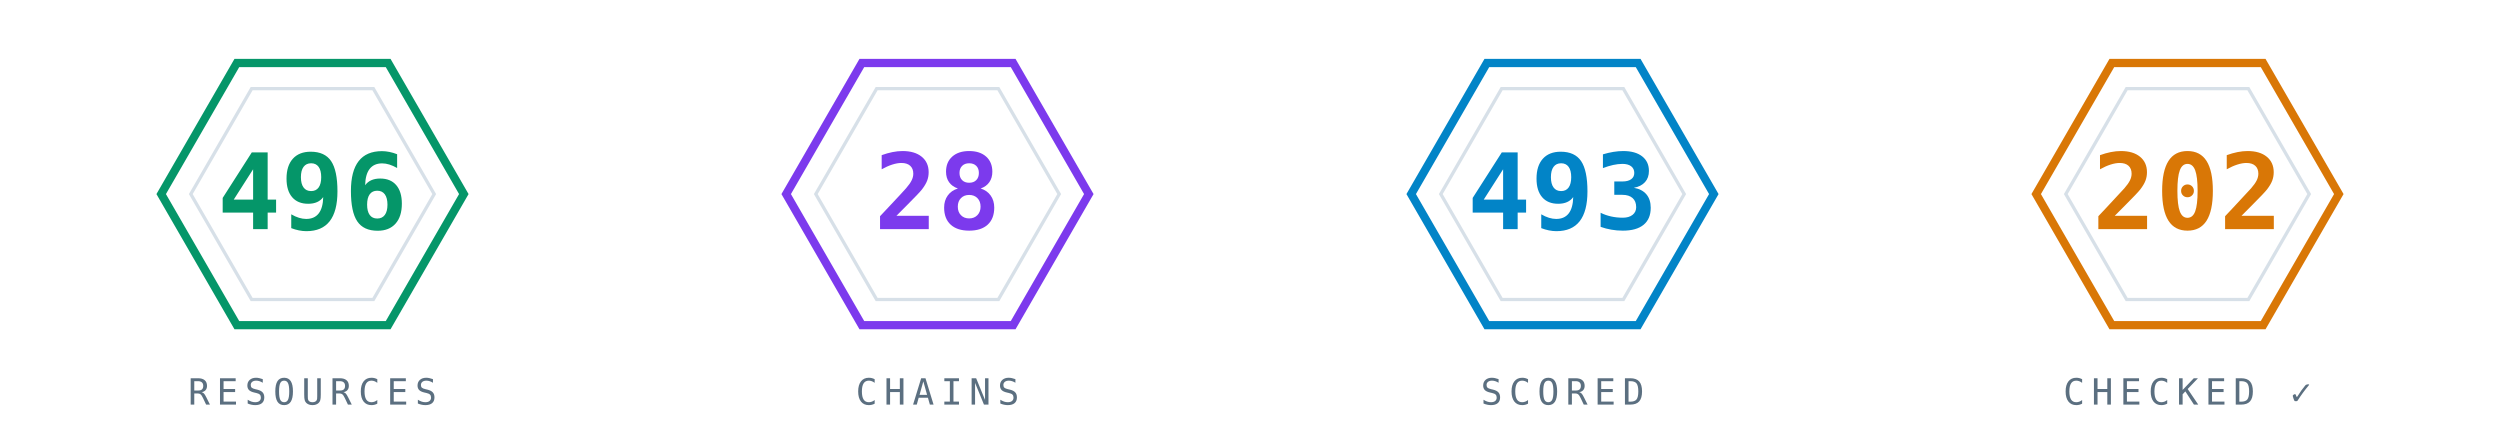
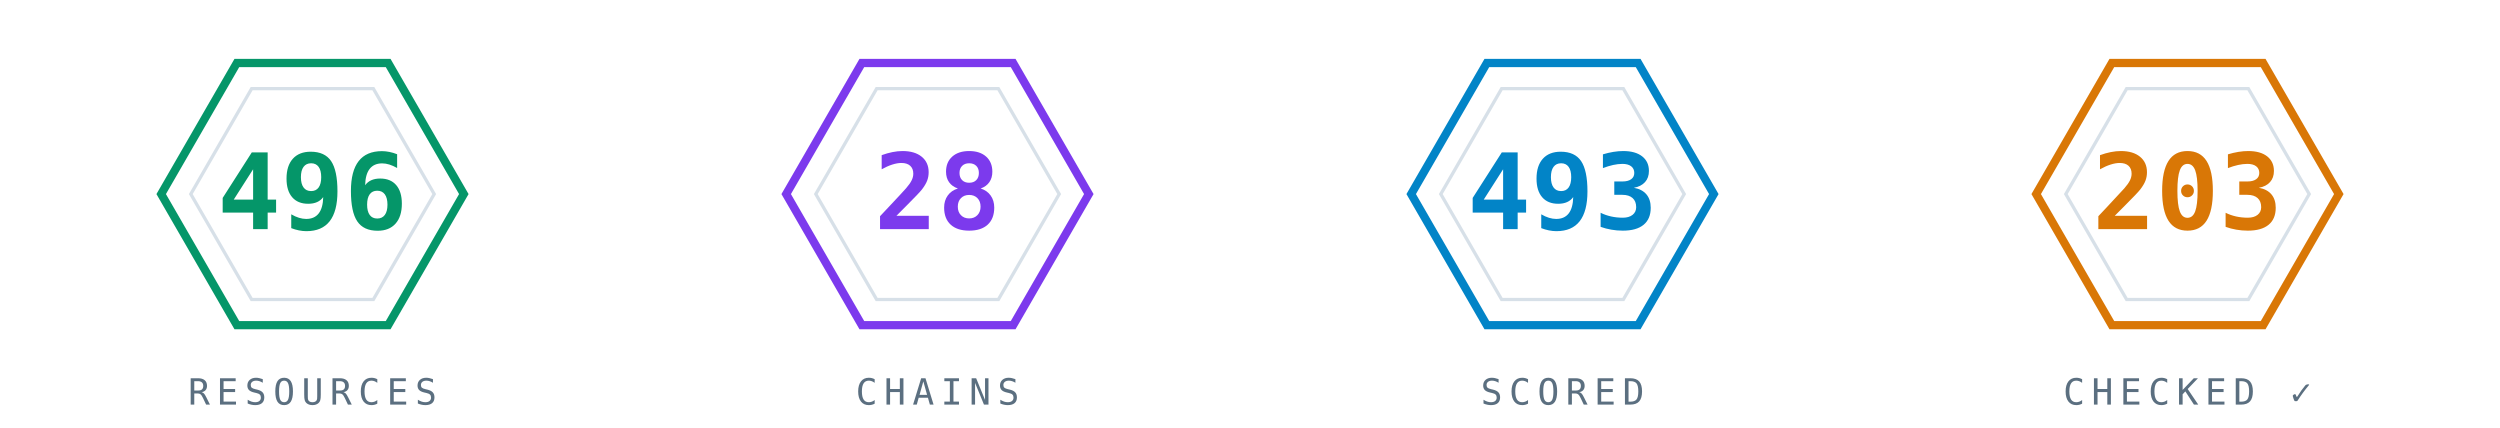
- <svg xmlns="http://www.w3.org/2000/svg" width="1520" height="260" viewBox="0 0 1520 260" role="img" aria-label="496 resources, 28 chains, 493 scored, 202 independently checked">
+ <svg xmlns="http://www.w3.org/2000/svg" width="1520" height="260" viewBox="0 0 1520 260" role="img" aria-label="496 resources, 28 chains, 493 scored, 203 independently checked">
  <g>
    <path d="M98.0 118.0 L144.0 38.3 L236.0 38.3 L282.0 118.0 L236.0 197.7 L144.0 197.7 Z" fill="none" stroke="#059669" stroke-width="5" />
    <path d="M116.0 118.0 L153.0 53.9 L227.0 53.9 L264.0 118.0 L227.0 182.1 L153.0 182.1 Z" fill="none" stroke="#d7e0e8" stroke-width="2" />
    <text x="190" y="139.333" text-anchor="middle" font-family="ui-monospace, SFMono-Regular, Menlo, monospace" font-size="64" font-weight="700" fill="#059669">496</text>
    <text x="190" y="246" text-anchor="middle" font-family="ui-monospace, SFMono-Regular, Menlo, monospace" font-size="22" letter-spacing="4" fill="#5b6f80">RESOURCES</text>
  </g>
  <g>
    <path d="M478.0 118.0 L524.0 38.3 L616.0 38.3 L662.0 118.0 L616.0 197.7 L524.0 197.7 Z" fill="none" stroke="#7c3aed" stroke-width="5" />
    <path d="M496.0 118.0 L533.0 53.9 L607.0 53.9 L644.0 118.0 L607.0 182.1 L533.0 182.1 Z" fill="none" stroke="#d7e0e8" stroke-width="2" />
    <text x="570" y="139.333" text-anchor="middle" font-family="ui-monospace, SFMono-Regular, Menlo, monospace" font-size="64" font-weight="700" fill="#7c3aed">28</text>
    <text x="570" y="246" text-anchor="middle" font-family="ui-monospace, SFMono-Regular, Menlo, monospace" font-size="22" letter-spacing="4" fill="#5b6f80">CHAINS</text>
  </g>
  <g>
    <path d="M858.0 118.0 L904.0 38.3 L996.0 38.3 L1042.0 118.0 L996.0 197.7 L904.0 197.7 Z" fill="none" stroke="#0284c7" stroke-width="5" />
    <path d="M876.0 118.0 L913.0 53.9 L987.0 53.9 L1024.0 118.0 L987.0 182.1 L913.0 182.1 Z" fill="none" stroke="#d7e0e8" stroke-width="2" />
    <text x="950" y="139.333" text-anchor="middle" font-family="ui-monospace, SFMono-Regular, Menlo, monospace" font-size="64" font-weight="700" fill="#0284c7">493</text>
    <text x="950" y="246" text-anchor="middle" font-family="ui-monospace, SFMono-Regular, Menlo, monospace" font-size="22" letter-spacing="4" fill="#5b6f80">SCORED</text>
  </g>
  <g>
    <path d="M1238.0 118.0 L1284.0 38.3 L1376.0 38.3 L1422.0 118.0 L1376.0 197.7 L1284.0 197.7 Z" fill="none" stroke="#d97706" stroke-width="5" />
    <path d="M1256.0 118.0 L1293.0 53.9 L1367.0 53.9 L1404.0 118.0 L1367.0 182.1 L1293.0 182.1 Z" fill="none" stroke="#d7e0e8" stroke-width="2" />
-     <text x="1330" y="139.333" text-anchor="middle" font-family="ui-monospace, SFMono-Regular, Menlo, monospace" font-size="64" font-weight="700" fill="#d97706">202</text>
+     <text x="1330" y="139.333" text-anchor="middle" font-family="ui-monospace, SFMono-Regular, Menlo, monospace" font-size="64" font-weight="700" fill="#d97706">203</text>
    <text x="1330" y="246" text-anchor="middle" font-family="ui-monospace, SFMono-Regular, Menlo, monospace" font-size="22" letter-spacing="4" fill="#5b6f80">CHECKED ✓</text>
  </g>
</svg>
